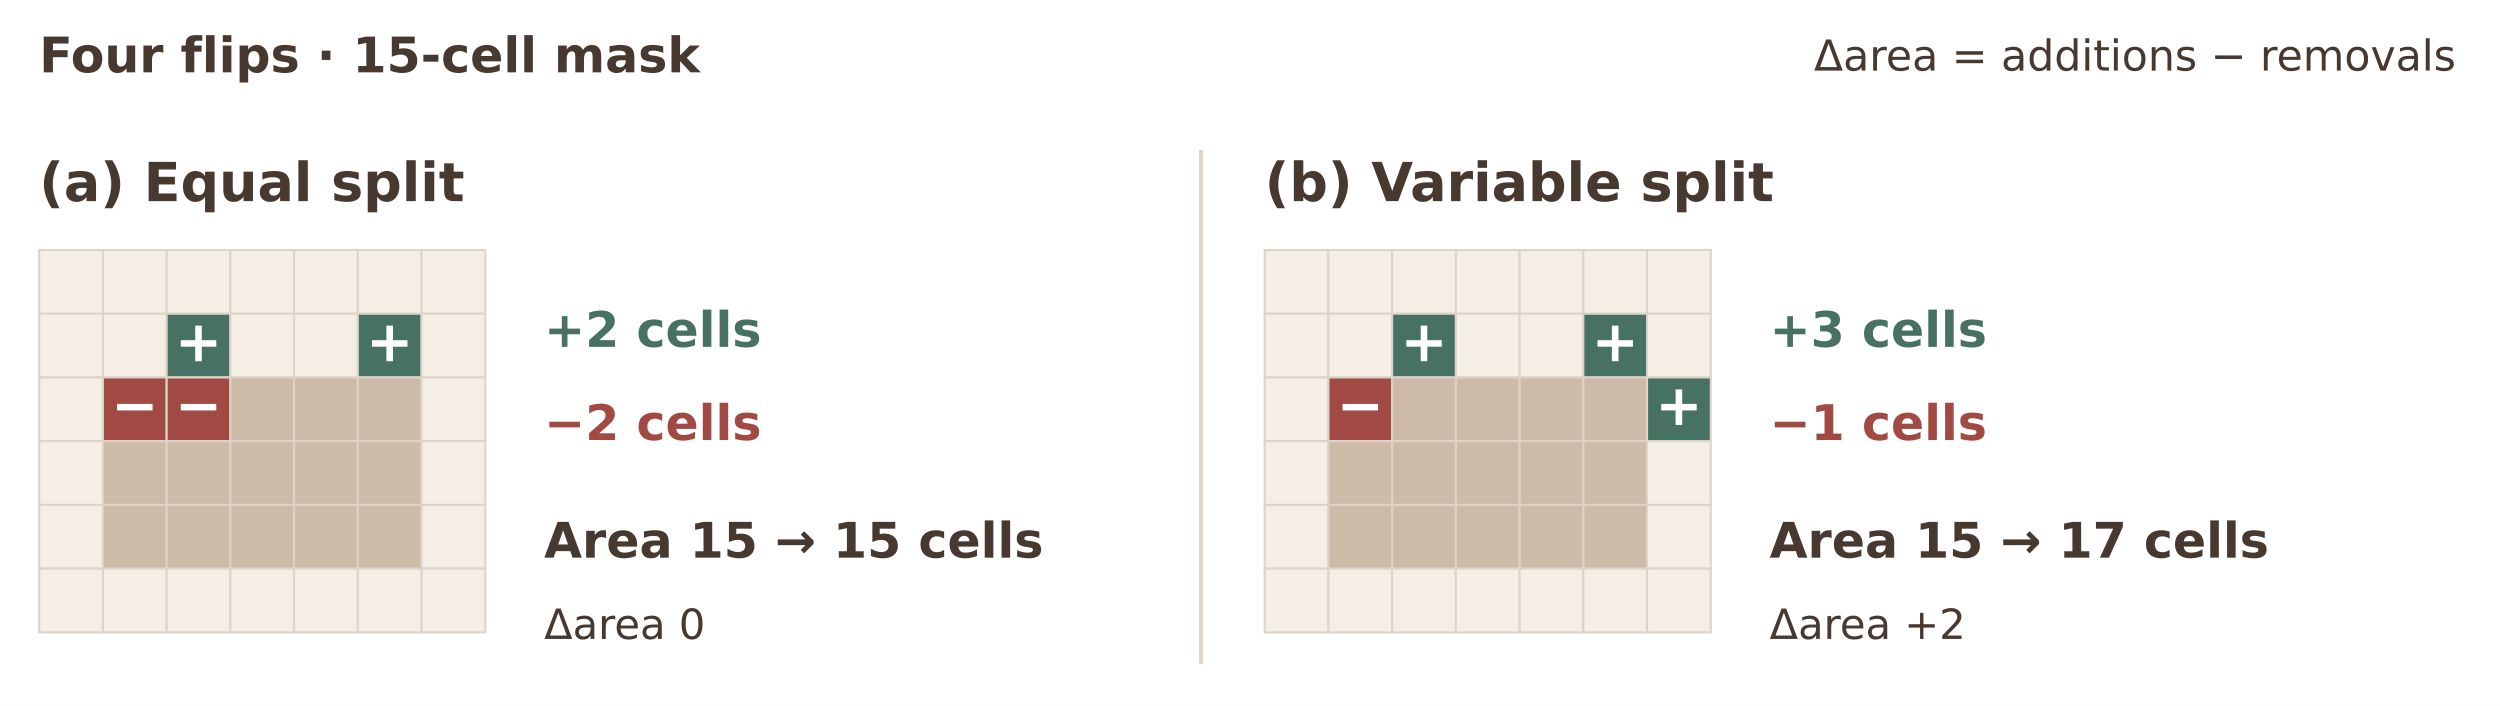
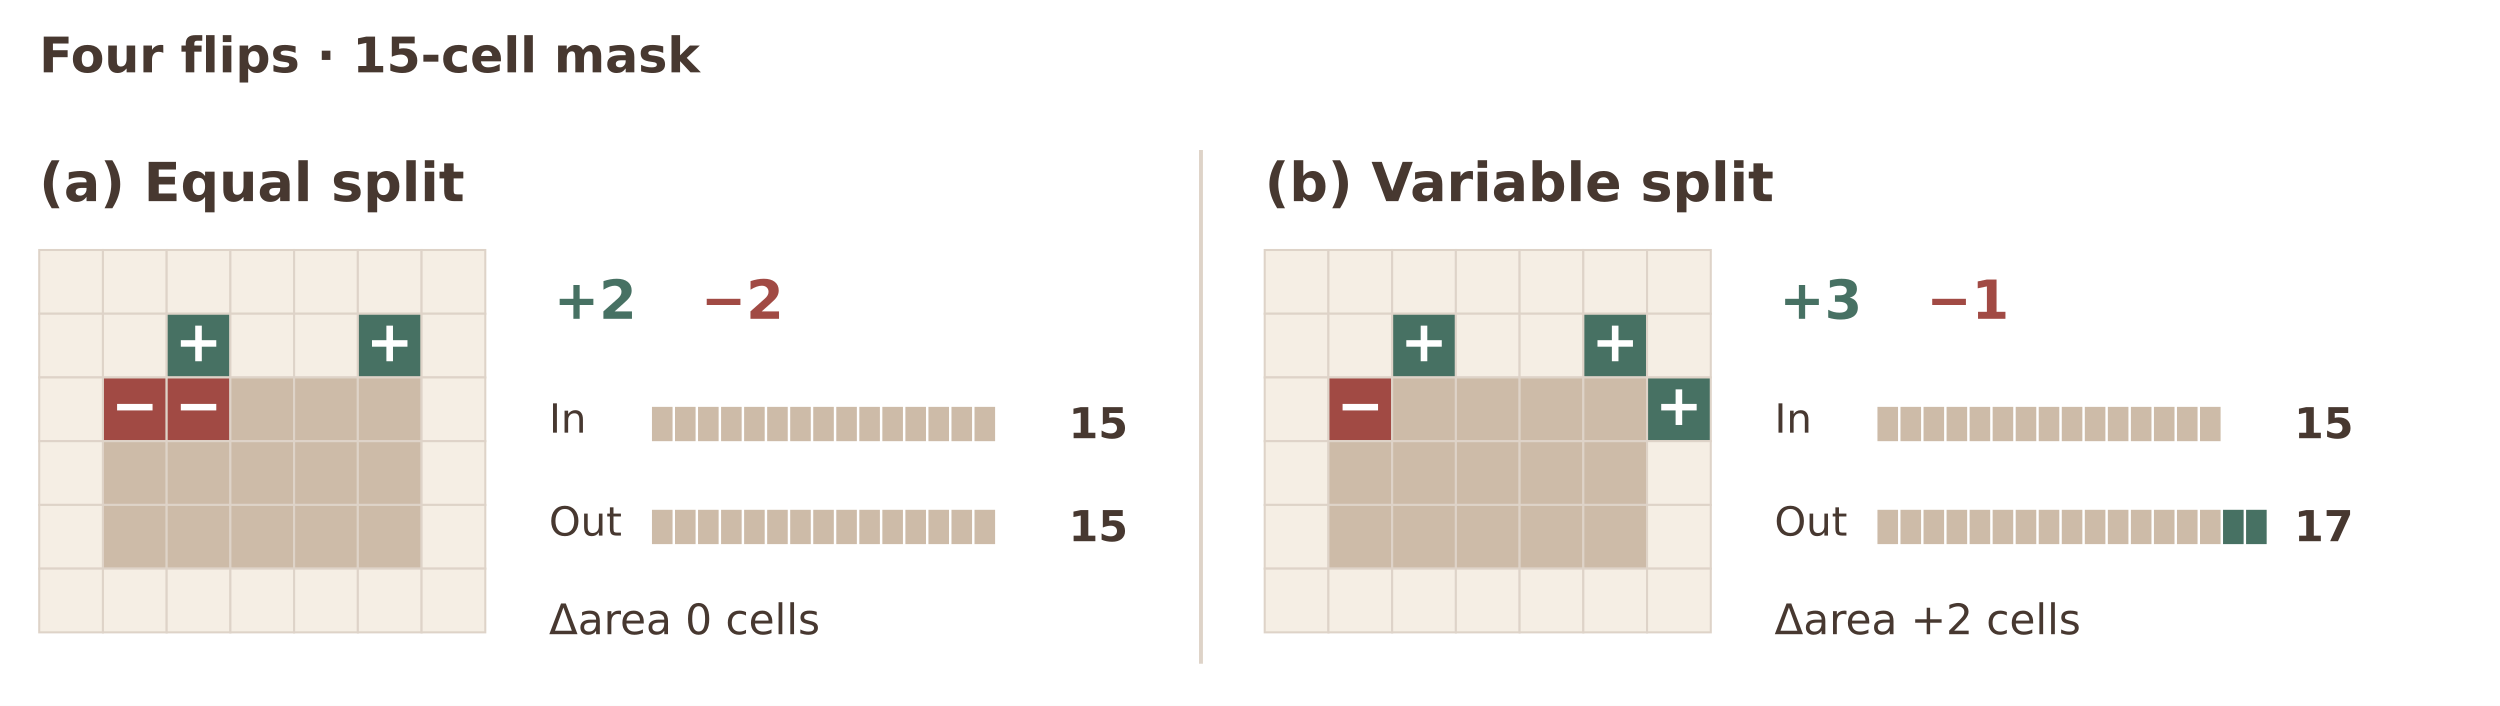
<svg xmlns="http://www.w3.org/2000/svg" width="510pt" height="144pt" viewBox="0 0 510 144" version="1.1">
  <defs>
    <style type="text/css">*{stroke-linejoin: round; stroke-linecap: butt}</style>
  </defs>
  <g id="figure_1">
    <g id="patch_1">
      <path d="M 0 144  L 510 144  L 510 0  L 0 0  z " style="fill: #ffffff" />
    </g>
    <g id="axes_1">
      <g id="patch_2">
-         <path d="M 8 51  L 21 51  L 21 64  L 8 64  z " clip-path="url(#pff9955e73f)" style="fill: #f5eee4; stroke: #ded3c8; stroke-width: 0.42; stroke-linejoin: miter" />
+         <path d="M 8 51  L 21 51  L 21 64  L 8 64  z " clip-path="url(#p3501d96a5c)" style="fill: #f5eee4; stroke: #ded3c8; stroke-width: 0.42; stroke-linejoin: miter" />
      </g>
      <g id="patch_3">
-         <path d="M 21 51  L 34 51  L 34 64  L 21 64  z " clip-path="url(#pff9955e73f)" style="fill: #f5eee4; stroke: #ded3c8; stroke-width: 0.42; stroke-linejoin: miter" />
+         <path d="M 21 51  L 34 51  L 34 64  L 21 64  z " clip-path="url(#p3501d96a5c)" style="fill: #f5eee4; stroke: #ded3c8; stroke-width: 0.42; stroke-linejoin: miter" />
      </g>
      <g id="patch_4">
-         <path d="M 34 51  L 47 51  L 47 64  L 34 64  z " clip-path="url(#pff9955e73f)" style="fill: #f5eee4; stroke: #ded3c8; stroke-width: 0.42; stroke-linejoin: miter" />
+         <path d="M 34 51  L 47 51  L 47 64  L 34 64  z " clip-path="url(#p3501d96a5c)" style="fill: #f5eee4; stroke: #ded3c8; stroke-width: 0.42; stroke-linejoin: miter" />
      </g>
      <g id="patch_5">
-         <path d="M 47 51  L 60 51  L 60 64  L 47 64  z " clip-path="url(#pff9955e73f)" style="fill: #f5eee4; stroke: #ded3c8; stroke-width: 0.42; stroke-linejoin: miter" />
+         <path d="M 47 51  L 60 51  L 60 64  L 47 64  z " clip-path="url(#p3501d96a5c)" style="fill: #f5eee4; stroke: #ded3c8; stroke-width: 0.42; stroke-linejoin: miter" />
      </g>
      <g id="patch_6">
-         <path d="M 60 51  L 73 51  L 73 64  L 60 64  z " clip-path="url(#pff9955e73f)" style="fill: #f5eee4; stroke: #ded3c8; stroke-width: 0.42; stroke-linejoin: miter" />
+         <path d="M 60 51  L 73 51  L 73 64  L 60 64  z " clip-path="url(#p3501d96a5c)" style="fill: #f5eee4; stroke: #ded3c8; stroke-width: 0.42; stroke-linejoin: miter" />
      </g>
      <g id="patch_7">
-         <path d="M 73 51  L 86 51  L 86 64  L 73 64  z " clip-path="url(#pff9955e73f)" style="fill: #f5eee4; stroke: #ded3c8; stroke-width: 0.42; stroke-linejoin: miter" />
+         <path d="M 73 51  L 86 51  L 86 64  L 73 64  z " clip-path="url(#p3501d96a5c)" style="fill: #f5eee4; stroke: #ded3c8; stroke-width: 0.42; stroke-linejoin: miter" />
      </g>
      <g id="patch_8">
-         <path d="M 86 51  L 99 51  L 99 64  L 86 64  z " clip-path="url(#pff9955e73f)" style="fill: #f5eee4; stroke: #ded3c8; stroke-width: 0.42; stroke-linejoin: miter" />
+         <path d="M 86 51  L 99 51  L 99 64  L 86 64  z " clip-path="url(#p3501d96a5c)" style="fill: #f5eee4; stroke: #ded3c8; stroke-width: 0.42; stroke-linejoin: miter" />
      </g>
      <g id="patch_9">
-         <path d="M 8 64  L 21 64  L 21 77  L 8 77  z " clip-path="url(#pff9955e73f)" style="fill: #f5eee4; stroke: #ded3c8; stroke-width: 0.42; stroke-linejoin: miter" />
+         <path d="M 8 64  L 21 64  L 21 77  L 8 77  z " clip-path="url(#p3501d96a5c)" style="fill: #f5eee4; stroke: #ded3c8; stroke-width: 0.42; stroke-linejoin: miter" />
      </g>
      <g id="patch_10">
-         <path d="M 21 64  L 34 64  L 34 77  L 21 77  z " clip-path="url(#pff9955e73f)" style="fill: #f5eee4; stroke: #ded3c8; stroke-width: 0.42; stroke-linejoin: miter" />
+         <path d="M 21 64  L 34 64  L 34 77  L 21 77  z " clip-path="url(#p3501d96a5c)" style="fill: #f5eee4; stroke: #ded3c8; stroke-width: 0.42; stroke-linejoin: miter" />
      </g>
      <g id="patch_11">
-         <path d="M 34 64  L 47 64  L 47 77  L 34 77  z " clip-path="url(#pff9955e73f)" style="fill: #477163; stroke: #ded3c8; stroke-width: 0.42; stroke-linejoin: miter" />
+         <path d="M 34 64  L 47 64  L 47 77  L 34 77  z " clip-path="url(#p3501d96a5c)" style="fill: #477163; stroke: #ded3c8; stroke-width: 0.42; stroke-linejoin: miter" />
      </g>
      <g id="patch_12">
-         <path d="M 47 64  L 60 64  L 60 77  L 47 77  z " clip-path="url(#pff9955e73f)" style="fill: #f5eee4; stroke: #ded3c8; stroke-width: 0.42; stroke-linejoin: miter" />
+         <path d="M 47 64  L 60 64  L 60 77  L 47 77  z " clip-path="url(#p3501d96a5c)" style="fill: #f5eee4; stroke: #ded3c8; stroke-width: 0.42; stroke-linejoin: miter" />
      </g>
      <g id="patch_13">
-         <path d="M 60 64  L 73 64  L 73 77  L 60 77  z " clip-path="url(#pff9955e73f)" style="fill: #f5eee4; stroke: #ded3c8; stroke-width: 0.42; stroke-linejoin: miter" />
+         <path d="M 60 64  L 73 64  L 73 77  L 60 77  z " clip-path="url(#p3501d96a5c)" style="fill: #f5eee4; stroke: #ded3c8; stroke-width: 0.42; stroke-linejoin: miter" />
      </g>
      <g id="patch_14">
-         <path d="M 73 64  L 86 64  L 86 77  L 73 77  z " clip-path="url(#pff9955e73f)" style="fill: #477163; stroke: #ded3c8; stroke-width: 0.42; stroke-linejoin: miter" />
+         <path d="M 73 64  L 86 64  L 86 77  L 73 77  z " clip-path="url(#p3501d96a5c)" style="fill: #477163; stroke: #ded3c8; stroke-width: 0.42; stroke-linejoin: miter" />
      </g>
      <g id="patch_15">
-         <path d="M 86 64  L 99 64  L 99 77  L 86 77  z " clip-path="url(#pff9955e73f)" style="fill: #f5eee4; stroke: #ded3c8; stroke-width: 0.42; stroke-linejoin: miter" />
+         <path d="M 86 64  L 99 64  L 99 77  L 86 77  z " clip-path="url(#p3501d96a5c)" style="fill: #f5eee4; stroke: #ded3c8; stroke-width: 0.42; stroke-linejoin: miter" />
      </g>
      <g id="patch_16">
-         <path d="M 8 77  L 21 77  L 21 90  L 8 90  z " clip-path="url(#pff9955e73f)" style="fill: #f5eee4; stroke: #ded3c8; stroke-width: 0.42; stroke-linejoin: miter" />
+         <path d="M 8 77  L 21 77  L 21 90  L 8 90  z " clip-path="url(#p3501d96a5c)" style="fill: #f5eee4; stroke: #ded3c8; stroke-width: 0.42; stroke-linejoin: miter" />
      </g>
      <g id="patch_17">
-         <path d="M 21 77  L 34 77  L 34 90  L 21 90  z " clip-path="url(#pff9955e73f)" style="fill: #a14a44; stroke: #ded3c8; stroke-width: 0.42; stroke-linejoin: miter" />
+         <path d="M 21 77  L 34 77  L 34 90  L 21 90  z " clip-path="url(#p3501d96a5c)" style="fill: #a14a44; stroke: #ded3c8; stroke-width: 0.42; stroke-linejoin: miter" />
      </g>
      <g id="patch_18">
-         <path d="M 34 77  L 47 77  L 47 90  L 34 90  z " clip-path="url(#pff9955e73f)" style="fill: #a14a44; stroke: #ded3c8; stroke-width: 0.42; stroke-linejoin: miter" />
+         <path d="M 34 77  L 47 77  L 47 90  L 34 90  z " clip-path="url(#p3501d96a5c)" style="fill: #a14a44; stroke: #ded3c8; stroke-width: 0.42; stroke-linejoin: miter" />
      </g>
      <g id="patch_19">
-         <path d="M 47 77  L 60 77  L 60 90  L 47 90  z " clip-path="url(#pff9955e73f)" style="fill: #cdbba8; stroke: #ded3c8; stroke-width: 0.42; stroke-linejoin: miter" />
+         <path d="M 47 77  L 60 77  L 60 90  L 47 90  z " clip-path="url(#p3501d96a5c)" style="fill: #cdbba8; stroke: #ded3c8; stroke-width: 0.42; stroke-linejoin: miter" />
      </g>
      <g id="patch_20">
-         <path d="M 60 77  L 73 77  L 73 90  L 60 90  z " clip-path="url(#pff9955e73f)" style="fill: #cdbba8; stroke: #ded3c8; stroke-width: 0.42; stroke-linejoin: miter" />
+         <path d="M 60 77  L 73 77  L 73 90  L 60 90  z " clip-path="url(#p3501d96a5c)" style="fill: #cdbba8; stroke: #ded3c8; stroke-width: 0.42; stroke-linejoin: miter" />
      </g>
      <g id="patch_21">
-         <path d="M 73 77  L 86 77  L 86 90  L 73 90  z " clip-path="url(#pff9955e73f)" style="fill: #cdbba8; stroke: #ded3c8; stroke-width: 0.42; stroke-linejoin: miter" />
+         <path d="M 73 77  L 86 77  L 86 90  L 73 90  z " clip-path="url(#p3501d96a5c)" style="fill: #cdbba8; stroke: #ded3c8; stroke-width: 0.42; stroke-linejoin: miter" />
      </g>
      <g id="patch_22">
-         <path d="M 86 77  L 99 77  L 99 90  L 86 90  z " clip-path="url(#pff9955e73f)" style="fill: #f5eee4; stroke: #ded3c8; stroke-width: 0.42; stroke-linejoin: miter" />
+         <path d="M 86 77  L 99 77  L 99 90  L 86 90  z " clip-path="url(#p3501d96a5c)" style="fill: #f5eee4; stroke: #ded3c8; stroke-width: 0.42; stroke-linejoin: miter" />
      </g>
      <g id="patch_23">
-         <path d="M 8 90  L 21 90  L 21 103  L 8 103  z " clip-path="url(#pff9955e73f)" style="fill: #f5eee4; stroke: #ded3c8; stroke-width: 0.42; stroke-linejoin: miter" />
+         <path d="M 8 90  L 21 90  L 21 103  L 8 103  z " clip-path="url(#p3501d96a5c)" style="fill: #f5eee4; stroke: #ded3c8; stroke-width: 0.42; stroke-linejoin: miter" />
      </g>
      <g id="patch_24">
-         <path d="M 21 90  L 34 90  L 34 103  L 21 103  z " clip-path="url(#pff9955e73f)" style="fill: #cdbba8; stroke: #ded3c8; stroke-width: 0.42; stroke-linejoin: miter" />
+         <path d="M 21 90  L 34 90  L 34 103  L 21 103  z " clip-path="url(#p3501d96a5c)" style="fill: #cdbba8; stroke: #ded3c8; stroke-width: 0.42; stroke-linejoin: miter" />
      </g>
      <g id="patch_25">
-         <path d="M 34 90  L 47 90  L 47 103  L 34 103  z " clip-path="url(#pff9955e73f)" style="fill: #cdbba8; stroke: #ded3c8; stroke-width: 0.42; stroke-linejoin: miter" />
+         <path d="M 34 90  L 47 90  L 47 103  L 34 103  z " clip-path="url(#p3501d96a5c)" style="fill: #cdbba8; stroke: #ded3c8; stroke-width: 0.42; stroke-linejoin: miter" />
      </g>
      <g id="patch_26">
-         <path d="M 47 90  L 60 90  L 60 103  L 47 103  z " clip-path="url(#pff9955e73f)" style="fill: #cdbba8; stroke: #ded3c8; stroke-width: 0.42; stroke-linejoin: miter" />
+         <path d="M 47 90  L 60 90  L 60 103  L 47 103  z " clip-path="url(#p3501d96a5c)" style="fill: #cdbba8; stroke: #ded3c8; stroke-width: 0.42; stroke-linejoin: miter" />
      </g>
      <g id="patch_27">
-         <path d="M 60 90  L 73 90  L 73 103  L 60 103  z " clip-path="url(#pff9955e73f)" style="fill: #cdbba8; stroke: #ded3c8; stroke-width: 0.42; stroke-linejoin: miter" />
+         <path d="M 60 90  L 73 90  L 73 103  L 60 103  z " clip-path="url(#p3501d96a5c)" style="fill: #cdbba8; stroke: #ded3c8; stroke-width: 0.42; stroke-linejoin: miter" />
      </g>
      <g id="patch_28">
-         <path d="M 73 90  L 86 90  L 86 103  L 73 103  z " clip-path="url(#pff9955e73f)" style="fill: #cdbba8; stroke: #ded3c8; stroke-width: 0.42; stroke-linejoin: miter" />
+         <path d="M 73 90  L 86 90  L 86 103  L 73 103  z " clip-path="url(#p3501d96a5c)" style="fill: #cdbba8; stroke: #ded3c8; stroke-width: 0.42; stroke-linejoin: miter" />
      </g>
      <g id="patch_29">
-         <path d="M 86 90  L 99 90  L 99 103  L 86 103  z " clip-path="url(#pff9955e73f)" style="fill: #f5eee4; stroke: #ded3c8; stroke-width: 0.42; stroke-linejoin: miter" />
+         <path d="M 86 90  L 99 90  L 99 103  L 86 103  z " clip-path="url(#p3501d96a5c)" style="fill: #f5eee4; stroke: #ded3c8; stroke-width: 0.42; stroke-linejoin: miter" />
      </g>
      <g id="patch_30">
-         <path d="M 8 103  L 21 103  L 21 116  L 8 116  z " clip-path="url(#pff9955e73f)" style="fill: #f5eee4; stroke: #ded3c8; stroke-width: 0.42; stroke-linejoin: miter" />
+         <path d="M 8 103  L 21 103  L 21 116  L 8 116  z " clip-path="url(#p3501d96a5c)" style="fill: #f5eee4; stroke: #ded3c8; stroke-width: 0.42; stroke-linejoin: miter" />
      </g>
      <g id="patch_31">
-         <path d="M 21 103  L 34 103  L 34 116  L 21 116  z " clip-path="url(#pff9955e73f)" style="fill: #cdbba8; stroke: #ded3c8; stroke-width: 0.42; stroke-linejoin: miter" />
+         <path d="M 21 103  L 34 103  L 34 116  L 21 116  z " clip-path="url(#p3501d96a5c)" style="fill: #cdbba8; stroke: #ded3c8; stroke-width: 0.42; stroke-linejoin: miter" />
      </g>
      <g id="patch_32">
-         <path d="M 34 103  L 47 103  L 47 116  L 34 116  z " clip-path="url(#pff9955e73f)" style="fill: #cdbba8; stroke: #ded3c8; stroke-width: 0.42; stroke-linejoin: miter" />
+         <path d="M 34 103  L 47 103  L 47 116  L 34 116  z " clip-path="url(#p3501d96a5c)" style="fill: #cdbba8; stroke: #ded3c8; stroke-width: 0.42; stroke-linejoin: miter" />
      </g>
      <g id="patch_33">
-         <path d="M 47 103  L 60 103  L 60 116  L 47 116  z " clip-path="url(#pff9955e73f)" style="fill: #cdbba8; stroke: #ded3c8; stroke-width: 0.42; stroke-linejoin: miter" />
+         <path d="M 47 103  L 60 103  L 60 116  L 47 116  z " clip-path="url(#p3501d96a5c)" style="fill: #cdbba8; stroke: #ded3c8; stroke-width: 0.42; stroke-linejoin: miter" />
      </g>
      <g id="patch_34">
-         <path d="M 60 103  L 73 103  L 73 116  L 60 116  z " clip-path="url(#pff9955e73f)" style="fill: #cdbba8; stroke: #ded3c8; stroke-width: 0.42; stroke-linejoin: miter" />
+         <path d="M 60 103  L 73 103  L 73 116  L 60 116  z " clip-path="url(#p3501d96a5c)" style="fill: #cdbba8; stroke: #ded3c8; stroke-width: 0.42; stroke-linejoin: miter" />
      </g>
      <g id="patch_35">
-         <path d="M 73 103  L 86 103  L 86 116  L 73 116  z " clip-path="url(#pff9955e73f)" style="fill: #cdbba8; stroke: #ded3c8; stroke-width: 0.42; stroke-linejoin: miter" />
+         <path d="M 73 103  L 86 103  L 86 116  L 73 116  z " clip-path="url(#p3501d96a5c)" style="fill: #cdbba8; stroke: #ded3c8; stroke-width: 0.42; stroke-linejoin: miter" />
      </g>
      <g id="patch_36">
-         <path d="M 86 103  L 99 103  L 99 116  L 86 116  z " clip-path="url(#pff9955e73f)" style="fill: #f5eee4; stroke: #ded3c8; stroke-width: 0.42; stroke-linejoin: miter" />
+         <path d="M 86 103  L 99 103  L 99 116  L 86 116  z " clip-path="url(#p3501d96a5c)" style="fill: #f5eee4; stroke: #ded3c8; stroke-width: 0.42; stroke-linejoin: miter" />
      </g>
      <g id="patch_37">
-         <path d="M 8 116  L 21 116  L 21 129  L 8 129  z " clip-path="url(#pff9955e73f)" style="fill: #f5eee4; stroke: #ded3c8; stroke-width: 0.42; stroke-linejoin: miter" />
+         <path d="M 8 116  L 21 116  L 21 129  L 8 129  z " clip-path="url(#p3501d96a5c)" style="fill: #f5eee4; stroke: #ded3c8; stroke-width: 0.42; stroke-linejoin: miter" />
      </g>
      <g id="patch_38">
-         <path d="M 21 116  L 34 116  L 34 129  L 21 129  z " clip-path="url(#pff9955e73f)" style="fill: #f5eee4; stroke: #ded3c8; stroke-width: 0.42; stroke-linejoin: miter" />
+         <path d="M 21 116  L 34 116  L 34 129  L 21 129  z " clip-path="url(#p3501d96a5c)" style="fill: #f5eee4; stroke: #ded3c8; stroke-width: 0.42; stroke-linejoin: miter" />
      </g>
      <g id="patch_39">
-         <path d="M 34 116  L 47 116  L 47 129  L 34 129  z " clip-path="url(#pff9955e73f)" style="fill: #f5eee4; stroke: #ded3c8; stroke-width: 0.42; stroke-linejoin: miter" />
+         <path d="M 34 116  L 47 116  L 47 129  L 34 129  z " clip-path="url(#p3501d96a5c)" style="fill: #f5eee4; stroke: #ded3c8; stroke-width: 0.42; stroke-linejoin: miter" />
      </g>
      <g id="patch_40">
-         <path d="M 47 116  L 60 116  L 60 129  L 47 129  z " clip-path="url(#pff9955e73f)" style="fill: #f5eee4; stroke: #ded3c8; stroke-width: 0.42; stroke-linejoin: miter" />
+         <path d="M 47 116  L 60 116  L 60 129  L 47 129  z " clip-path="url(#p3501d96a5c)" style="fill: #f5eee4; stroke: #ded3c8; stroke-width: 0.42; stroke-linejoin: miter" />
      </g>
      <g id="patch_41">
-         <path d="M 60 116  L 73 116  L 73 129  L 60 129  z " clip-path="url(#pff9955e73f)" style="fill: #f5eee4; stroke: #ded3c8; stroke-width: 0.42; stroke-linejoin: miter" />
+         <path d="M 60 116  L 73 116  L 73 129  L 60 129  z " clip-path="url(#p3501d96a5c)" style="fill: #f5eee4; stroke: #ded3c8; stroke-width: 0.42; stroke-linejoin: miter" />
      </g>
      <g id="patch_42">
-         <path d="M 73 116  L 86 116  L 86 129  L 73 129  z " clip-path="url(#pff9955e73f)" style="fill: #f5eee4; stroke: #ded3c8; stroke-width: 0.42; stroke-linejoin: miter" />
+         <path d="M 73 116  L 86 116  L 86 129  L 73 129  z " clip-path="url(#p3501d96a5c)" style="fill: #f5eee4; stroke: #ded3c8; stroke-width: 0.42; stroke-linejoin: miter" />
      </g>
      <g id="patch_43">
-         <path d="M 86 116  L 99 116  L 99 129  L 86 129  z " clip-path="url(#pff9955e73f)" style="fill: #f5eee4; stroke: #ded3c8; stroke-width: 0.42; stroke-linejoin: miter" />
+         <path d="M 86 116  L 99 116  L 99 129  L 86 129  z " clip-path="url(#p3501d96a5c)" style="fill: #f5eee4; stroke: #ded3c8; stroke-width: 0.42; stroke-linejoin: miter" />
      </g>
      <g id="patch_44">
-         <path d="M 258 51  L 271 51  L 271 64  L 258 64  z " clip-path="url(#pff9955e73f)" style="fill: #f5eee4; stroke: #ded3c8; stroke-width: 0.42; stroke-linejoin: miter" />
+         <path d="M 133 83  L 137.2 83  L 137.2 90  L 133 90  z " clip-path="url(#p3501d96a5c)" style="fill: #cdbba8" />
      </g>
      <g id="patch_45">
-         <path d="M 271 51  L 284 51  L 284 64  L 271 64  z " clip-path="url(#pff9955e73f)" style="fill: #f5eee4; stroke: #ded3c8; stroke-width: 0.42; stroke-linejoin: miter" />
+         <path d="M 137.7 83  L 141.9 83  L 141.9 90  L 137.7 90  z " clip-path="url(#p3501d96a5c)" style="fill: #cdbba8" />
      </g>
      <g id="patch_46">
-         <path d="M 284 51  L 297 51  L 297 64  L 284 64  z " clip-path="url(#pff9955e73f)" style="fill: #f5eee4; stroke: #ded3c8; stroke-width: 0.42; stroke-linejoin: miter" />
+         <path d="M 142.4 83  L 146.6 83  L 146.6 90  L 142.4 90  z " clip-path="url(#p3501d96a5c)" style="fill: #cdbba8" />
      </g>
      <g id="patch_47">
-         <path d="M 297 51  L 310 51  L 310 64  L 297 64  z " clip-path="url(#pff9955e73f)" style="fill: #f5eee4; stroke: #ded3c8; stroke-width: 0.42; stroke-linejoin: miter" />
+         <path d="M 147.1 83  L 151.3 83  L 151.3 90  L 147.1 90  z " clip-path="url(#p3501d96a5c)" style="fill: #cdbba8" />
      </g>
      <g id="patch_48">
-         <path d="M 310 51  L 323 51  L 323 64  L 310 64  z " clip-path="url(#pff9955e73f)" style="fill: #f5eee4; stroke: #ded3c8; stroke-width: 0.42; stroke-linejoin: miter" />
+         <path d="M 151.8 83  L 156 83  L 156 90  L 151.8 90  z " clip-path="url(#p3501d96a5c)" style="fill: #cdbba8" />
      </g>
      <g id="patch_49">
-         <path d="M 323 51  L 336 51  L 336 64  L 323 64  z " clip-path="url(#pff9955e73f)" style="fill: #f5eee4; stroke: #ded3c8; stroke-width: 0.42; stroke-linejoin: miter" />
+         <path d="M 156.5 83  L 160.7 83  L 160.7 90  L 156.5 90  z " clip-path="url(#p3501d96a5c)" style="fill: #cdbba8" />
      </g>
      <g id="patch_50">
-         <path d="M 336 51  L 349 51  L 349 64  L 336 64  z " clip-path="url(#pff9955e73f)" style="fill: #f5eee4; stroke: #ded3c8; stroke-width: 0.42; stroke-linejoin: miter" />
+         <path d="M 161.2 83  L 165.4 83  L 165.4 90  L 161.2 90  z " clip-path="url(#p3501d96a5c)" style="fill: #cdbba8" />
      </g>
      <g id="patch_51">
-         <path d="M 258 64  L 271 64  L 271 77  L 258 77  z " clip-path="url(#pff9955e73f)" style="fill: #f5eee4; stroke: #ded3c8; stroke-width: 0.42; stroke-linejoin: miter" />
+         <path d="M 165.9 83  L 170.1 83  L 170.1 90  L 165.9 90  z " clip-path="url(#p3501d96a5c)" style="fill: #cdbba8" />
      </g>
      <g id="patch_52">
-         <path d="M 271 64  L 284 64  L 284 77  L 271 77  z " clip-path="url(#pff9955e73f)" style="fill: #f5eee4; stroke: #ded3c8; stroke-width: 0.42; stroke-linejoin: miter" />
+         <path d="M 170.6 83  L 174.8 83  L 174.8 90  L 170.6 90  z " clip-path="url(#p3501d96a5c)" style="fill: #cdbba8" />
      </g>
      <g id="patch_53">
-         <path d="M 284 64  L 297 64  L 297 77  L 284 77  z " clip-path="url(#pff9955e73f)" style="fill: #477163; stroke: #ded3c8; stroke-width: 0.42; stroke-linejoin: miter" />
+         <path d="M 175.3 83  L 179.5 83  L 179.5 90  L 175.3 90  z " clip-path="url(#p3501d96a5c)" style="fill: #cdbba8" />
      </g>
      <g id="patch_54">
-         <path d="M 297 64  L 310 64  L 310 77  L 297 77  z " clip-path="url(#pff9955e73f)" style="fill: #f5eee4; stroke: #ded3c8; stroke-width: 0.42; stroke-linejoin: miter" />
+         <path d="M 180 83  L 184.2 83  L 184.2 90  L 180 90  z " clip-path="url(#p3501d96a5c)" style="fill: #cdbba8" />
      </g>
      <g id="patch_55">
-         <path d="M 310 64  L 323 64  L 323 77  L 310 77  z " clip-path="url(#pff9955e73f)" style="fill: #f5eee4; stroke: #ded3c8; stroke-width: 0.42; stroke-linejoin: miter" />
+         <path d="M 184.7 83  L 188.9 83  L 188.9 90  L 184.7 90  z " clip-path="url(#p3501d96a5c)" style="fill: #cdbba8" />
      </g>
      <g id="patch_56">
-         <path d="M 323 64  L 336 64  L 336 77  L 323 77  z " clip-path="url(#pff9955e73f)" style="fill: #477163; stroke: #ded3c8; stroke-width: 0.42; stroke-linejoin: miter" />
+         <path d="M 189.4 83  L 193.6 83  L 193.6 90  L 189.4 90  z " clip-path="url(#p3501d96a5c)" style="fill: #cdbba8" />
      </g>
      <g id="patch_57">
-         <path d="M 336 64  L 349 64  L 349 77  L 336 77  z " clip-path="url(#pff9955e73f)" style="fill: #f5eee4; stroke: #ded3c8; stroke-width: 0.42; stroke-linejoin: miter" />
+         <path d="M 194.1 83  L 198.3 83  L 198.3 90  L 194.1 90  z " clip-path="url(#p3501d96a5c)" style="fill: #cdbba8" />
      </g>
      <g id="patch_58">
-         <path d="M 258 77  L 271 77  L 271 90  L 258 90  z " clip-path="url(#pff9955e73f)" style="fill: #f5eee4; stroke: #ded3c8; stroke-width: 0.42; stroke-linejoin: miter" />
+         <path d="M 198.8 83  L 203 83  L 203 90  L 198.8 90  z " clip-path="url(#p3501d96a5c)" style="fill: #cdbba8" />
      </g>
      <g id="patch_59">
-         <path d="M 271 77  L 284 77  L 284 90  L 271 90  z " clip-path="url(#pff9955e73f)" style="fill: #a14a44; stroke: #ded3c8; stroke-width: 0.42; stroke-linejoin: miter" />
+         <path d="M 133 104  L 137.2 104  L 137.2 111  L 133 111  z " clip-path="url(#p3501d96a5c)" style="fill: #cdbba8" />
      </g>
      <g id="patch_60">
-         <path d="M 284 77  L 297 77  L 297 90  L 284 90  z " clip-path="url(#pff9955e73f)" style="fill: #cdbba8; stroke: #ded3c8; stroke-width: 0.42; stroke-linejoin: miter" />
+         <path d="M 137.7 104  L 141.9 104  L 141.9 111  L 137.7 111  z " clip-path="url(#p3501d96a5c)" style="fill: #cdbba8" />
      </g>
      <g id="patch_61">
-         <path d="M 297 77  L 310 77  L 310 90  L 297 90  z " clip-path="url(#pff9955e73f)" style="fill: #cdbba8; stroke: #ded3c8; stroke-width: 0.42; stroke-linejoin: miter" />
+         <path d="M 142.4 104  L 146.6 104  L 146.6 111  L 142.4 111  z " clip-path="url(#p3501d96a5c)" style="fill: #cdbba8" />
      </g>
      <g id="patch_62">
-         <path d="M 310 77  L 323 77  L 323 90  L 310 90  z " clip-path="url(#pff9955e73f)" style="fill: #cdbba8; stroke: #ded3c8; stroke-width: 0.42; stroke-linejoin: miter" />
+         <path d="M 147.1 104  L 151.3 104  L 151.3 111  L 147.1 111  z " clip-path="url(#p3501d96a5c)" style="fill: #cdbba8" />
      </g>
      <g id="patch_63">
-         <path d="M 323 77  L 336 77  L 336 90  L 323 90  z " clip-path="url(#pff9955e73f)" style="fill: #cdbba8; stroke: #ded3c8; stroke-width: 0.42; stroke-linejoin: miter" />
+         <path d="M 151.8 104  L 156 104  L 156 111  L 151.8 111  z " clip-path="url(#p3501d96a5c)" style="fill: #cdbba8" />
      </g>
      <g id="patch_64">
-         <path d="M 336 77  L 349 77  L 349 90  L 336 90  z " clip-path="url(#pff9955e73f)" style="fill: #477163; stroke: #ded3c8; stroke-width: 0.42; stroke-linejoin: miter" />
+         <path d="M 156.5 104  L 160.7 104  L 160.7 111  L 156.5 111  z " clip-path="url(#p3501d96a5c)" style="fill: #cdbba8" />
      </g>
      <g id="patch_65">
-         <path d="M 258 90  L 271 90  L 271 103  L 258 103  z " clip-path="url(#pff9955e73f)" style="fill: #f5eee4; stroke: #ded3c8; stroke-width: 0.42; stroke-linejoin: miter" />
+         <path d="M 161.2 104  L 165.4 104  L 165.4 111  L 161.2 111  z " clip-path="url(#p3501d96a5c)" style="fill: #cdbba8" />
      </g>
      <g id="patch_66">
-         <path d="M 271 90  L 284 90  L 284 103  L 271 103  z " clip-path="url(#pff9955e73f)" style="fill: #cdbba8; stroke: #ded3c8; stroke-width: 0.42; stroke-linejoin: miter" />
+         <path d="M 165.9 104  L 170.1 104  L 170.1 111  L 165.9 111  z " clip-path="url(#p3501d96a5c)" style="fill: #cdbba8" />
      </g>
      <g id="patch_67">
-         <path d="M 284 90  L 297 90  L 297 103  L 284 103  z " clip-path="url(#pff9955e73f)" style="fill: #cdbba8; stroke: #ded3c8; stroke-width: 0.42; stroke-linejoin: miter" />
+         <path d="M 170.6 104  L 174.8 104  L 174.8 111  L 170.6 111  z " clip-path="url(#p3501d96a5c)" style="fill: #cdbba8" />
      </g>
      <g id="patch_68">
-         <path d="M 297 90  L 310 90  L 310 103  L 297 103  z " clip-path="url(#pff9955e73f)" style="fill: #cdbba8; stroke: #ded3c8; stroke-width: 0.42; stroke-linejoin: miter" />
+         <path d="M 175.3 104  L 179.5 104  L 179.5 111  L 175.3 111  z " clip-path="url(#p3501d96a5c)" style="fill: #cdbba8" />
      </g>
      <g id="patch_69">
-         <path d="M 310 90  L 323 90  L 323 103  L 310 103  z " clip-path="url(#pff9955e73f)" style="fill: #cdbba8; stroke: #ded3c8; stroke-width: 0.42; stroke-linejoin: miter" />
+         <path d="M 180 104  L 184.2 104  L 184.2 111  L 180 111  z " clip-path="url(#p3501d96a5c)" style="fill: #cdbba8" />
      </g>
      <g id="patch_70">
-         <path d="M 323 90  L 336 90  L 336 103  L 323 103  z " clip-path="url(#pff9955e73f)" style="fill: #cdbba8; stroke: #ded3c8; stroke-width: 0.42; stroke-linejoin: miter" />
+         <path d="M 184.7 104  L 188.9 104  L 188.9 111  L 184.7 111  z " clip-path="url(#p3501d96a5c)" style="fill: #cdbba8" />
      </g>
      <g id="patch_71">
-         <path d="M 336 90  L 349 90  L 349 103  L 336 103  z " clip-path="url(#pff9955e73f)" style="fill: #f5eee4; stroke: #ded3c8; stroke-width: 0.42; stroke-linejoin: miter" />
+         <path d="M 189.4 104  L 193.6 104  L 193.6 111  L 189.4 111  z " clip-path="url(#p3501d96a5c)" style="fill: #cdbba8" />
      </g>
      <g id="patch_72">
-         <path d="M 258 103  L 271 103  L 271 116  L 258 116  z " clip-path="url(#pff9955e73f)" style="fill: #f5eee4; stroke: #ded3c8; stroke-width: 0.42; stroke-linejoin: miter" />
+         <path d="M 194.1 104  L 198.3 104  L 198.3 111  L 194.1 111  z " clip-path="url(#p3501d96a5c)" style="fill: #cdbba8" />
      </g>
      <g id="patch_73">
-         <path d="M 271 103  L 284 103  L 284 116  L 271 116  z " clip-path="url(#pff9955e73f)" style="fill: #cdbba8; stroke: #ded3c8; stroke-width: 0.42; stroke-linejoin: miter" />
+         <path d="M 198.8 104  L 203 104  L 203 111  L 198.8 111  z " clip-path="url(#p3501d96a5c)" style="fill: #cdbba8" />
      </g>
      <g id="patch_74">
-         <path d="M 284 103  L 297 103  L 297 116  L 284 116  z " clip-path="url(#pff9955e73f)" style="fill: #cdbba8; stroke: #ded3c8; stroke-width: 0.42; stroke-linejoin: miter" />
+         <path d="M 258 51  L 271 51  L 271 64  L 258 64  z " clip-path="url(#p3501d96a5c)" style="fill: #f5eee4; stroke: #ded3c8; stroke-width: 0.42; stroke-linejoin: miter" />
      </g>
      <g id="patch_75">
-         <path d="M 297 103  L 310 103  L 310 116  L 297 116  z " clip-path="url(#pff9955e73f)" style="fill: #cdbba8; stroke: #ded3c8; stroke-width: 0.42; stroke-linejoin: miter" />
+         <path d="M 271 51  L 284 51  L 284 64  L 271 64  z " clip-path="url(#p3501d96a5c)" style="fill: #f5eee4; stroke: #ded3c8; stroke-width: 0.42; stroke-linejoin: miter" />
      </g>
      <g id="patch_76">
-         <path d="M 310 103  L 323 103  L 323 116  L 310 116  z " clip-path="url(#pff9955e73f)" style="fill: #cdbba8; stroke: #ded3c8; stroke-width: 0.42; stroke-linejoin: miter" />
+         <path d="M 284 51  L 297 51  L 297 64  L 284 64  z " clip-path="url(#p3501d96a5c)" style="fill: #f5eee4; stroke: #ded3c8; stroke-width: 0.42; stroke-linejoin: miter" />
      </g>
      <g id="patch_77">
-         <path d="M 323 103  L 336 103  L 336 116  L 323 116  z " clip-path="url(#pff9955e73f)" style="fill: #cdbba8; stroke: #ded3c8; stroke-width: 0.42; stroke-linejoin: miter" />
+         <path d="M 297 51  L 310 51  L 310 64  L 297 64  z " clip-path="url(#p3501d96a5c)" style="fill: #f5eee4; stroke: #ded3c8; stroke-width: 0.42; stroke-linejoin: miter" />
      </g>
      <g id="patch_78">
-         <path d="M 336 103  L 349 103  L 349 116  L 336 116  z " clip-path="url(#pff9955e73f)" style="fill: #f5eee4; stroke: #ded3c8; stroke-width: 0.42; stroke-linejoin: miter" />
+         <path d="M 310 51  L 323 51  L 323 64  L 310 64  z " clip-path="url(#p3501d96a5c)" style="fill: #f5eee4; stroke: #ded3c8; stroke-width: 0.42; stroke-linejoin: miter" />
      </g>
      <g id="patch_79">
-         <path d="M 258 116  L 271 116  L 271 129  L 258 129  z " clip-path="url(#pff9955e73f)" style="fill: #f5eee4; stroke: #ded3c8; stroke-width: 0.42; stroke-linejoin: miter" />
+         <path d="M 323 51  L 336 51  L 336 64  L 323 64  z " clip-path="url(#p3501d96a5c)" style="fill: #f5eee4; stroke: #ded3c8; stroke-width: 0.42; stroke-linejoin: miter" />
      </g>
      <g id="patch_80">
-         <path d="M 271 116  L 284 116  L 284 129  L 271 129  z " clip-path="url(#pff9955e73f)" style="fill: #f5eee4; stroke: #ded3c8; stroke-width: 0.42; stroke-linejoin: miter" />
+         <path d="M 336 51  L 349 51  L 349 64  L 336 64  z " clip-path="url(#p3501d96a5c)" style="fill: #f5eee4; stroke: #ded3c8; stroke-width: 0.42; stroke-linejoin: miter" />
      </g>
      <g id="patch_81">
-         <path d="M 284 116  L 297 116  L 297 129  L 284 129  z " clip-path="url(#pff9955e73f)" style="fill: #f5eee4; stroke: #ded3c8; stroke-width: 0.42; stroke-linejoin: miter" />
+         <path d="M 258 64  L 271 64  L 271 77  L 258 77  z " clip-path="url(#p3501d96a5c)" style="fill: #f5eee4; stroke: #ded3c8; stroke-width: 0.42; stroke-linejoin: miter" />
      </g>
      <g id="patch_82">
-         <path d="M 297 116  L 310 116  L 310 129  L 297 129  z " clip-path="url(#pff9955e73f)" style="fill: #f5eee4; stroke: #ded3c8; stroke-width: 0.42; stroke-linejoin: miter" />
+         <path d="M 271 64  L 284 64  L 284 77  L 271 77  z " clip-path="url(#p3501d96a5c)" style="fill: #f5eee4; stroke: #ded3c8; stroke-width: 0.42; stroke-linejoin: miter" />
      </g>
      <g id="patch_83">
-         <path d="M 310 116  L 323 116  L 323 129  L 310 129  z " clip-path="url(#pff9955e73f)" style="fill: #f5eee4; stroke: #ded3c8; stroke-width: 0.42; stroke-linejoin: miter" />
+         <path d="M 284 64  L 297 64  L 297 77  L 284 77  z " clip-path="url(#p3501d96a5c)" style="fill: #477163; stroke: #ded3c8; stroke-width: 0.42; stroke-linejoin: miter" />
      </g>
      <g id="patch_84">
-         <path d="M 323 116  L 336 116  L 336 129  L 323 129  z " clip-path="url(#pff9955e73f)" style="fill: #f5eee4; stroke: #ded3c8; stroke-width: 0.42; stroke-linejoin: miter" />
+         <path d="M 297 64  L 310 64  L 310 77  L 297 77  z " clip-path="url(#p3501d96a5c)" style="fill: #f5eee4; stroke: #ded3c8; stroke-width: 0.42; stroke-linejoin: miter" />
      </g>
      <g id="patch_85">
-         <path d="M 336 116  L 349 116  L 349 129  L 336 129  z " clip-path="url(#pff9955e73f)" style="fill: #f5eee4; stroke: #ded3c8; stroke-width: 0.42; stroke-linejoin: miter" />
+         <path d="M 310 64  L 323 64  L 323 77  L 310 77  z " clip-path="url(#p3501d96a5c)" style="fill: #f5eee4; stroke: #ded3c8; stroke-width: 0.42; stroke-linejoin: miter" />
+       </g>
+       <g id="patch_86">
+         <path d="M 323 64  L 336 64  L 336 77  L 323 77  z " clip-path="url(#p3501d96a5c)" style="fill: #477163; stroke: #ded3c8; stroke-width: 0.42; stroke-linejoin: miter" />
+       </g>
+       <g id="patch_87">
+         <path d="M 336 64  L 349 64  L 349 77  L 336 77  z " clip-path="url(#p3501d96a5c)" style="fill: #f5eee4; stroke: #ded3c8; stroke-width: 0.42; stroke-linejoin: miter" />
+       </g>
+       <g id="patch_88">
+         <path d="M 258 77  L 271 77  L 271 90  L 258 90  z " clip-path="url(#p3501d96a5c)" style="fill: #f5eee4; stroke: #ded3c8; stroke-width: 0.42; stroke-linejoin: miter" />
+       </g>
+       <g id="patch_89">
+         <path d="M 271 77  L 284 77  L 284 90  L 271 90  z " clip-path="url(#p3501d96a5c)" style="fill: #a14a44; stroke: #ded3c8; stroke-width: 0.42; stroke-linejoin: miter" />
+       </g>
+       <g id="patch_90">
+         <path d="M 284 77  L 297 77  L 297 90  L 284 90  z " clip-path="url(#p3501d96a5c)" style="fill: #cdbba8; stroke: #ded3c8; stroke-width: 0.42; stroke-linejoin: miter" />
+       </g>
+       <g id="patch_91">
+         <path d="M 297 77  L 310 77  L 310 90  L 297 90  z " clip-path="url(#p3501d96a5c)" style="fill: #cdbba8; stroke: #ded3c8; stroke-width: 0.42; stroke-linejoin: miter" />
+       </g>
+       <g id="patch_92">
+         <path d="M 310 77  L 323 77  L 323 90  L 310 90  z " clip-path="url(#p3501d96a5c)" style="fill: #cdbba8; stroke: #ded3c8; stroke-width: 0.42; stroke-linejoin: miter" />
+       </g>
+       <g id="patch_93">
+         <path d="M 323 77  L 336 77  L 336 90  L 323 90  z " clip-path="url(#p3501d96a5c)" style="fill: #cdbba8; stroke: #ded3c8; stroke-width: 0.42; stroke-linejoin: miter" />
+       </g>
+       <g id="patch_94">
+         <path d="M 336 77  L 349 77  L 349 90  L 336 90  z " clip-path="url(#p3501d96a5c)" style="fill: #477163; stroke: #ded3c8; stroke-width: 0.42; stroke-linejoin: miter" />
+       </g>
+       <g id="patch_95">
+         <path d="M 258 90  L 271 90  L 271 103  L 258 103  z " clip-path="url(#p3501d96a5c)" style="fill: #f5eee4; stroke: #ded3c8; stroke-width: 0.42; stroke-linejoin: miter" />
+       </g>
+       <g id="patch_96">
+         <path d="M 271 90  L 284 90  L 284 103  L 271 103  z " clip-path="url(#p3501d96a5c)" style="fill: #cdbba8; stroke: #ded3c8; stroke-width: 0.42; stroke-linejoin: miter" />
+       </g>
+       <g id="patch_97">
+         <path d="M 284 90  L 297 90  L 297 103  L 284 103  z " clip-path="url(#p3501d96a5c)" style="fill: #cdbba8; stroke: #ded3c8; stroke-width: 0.42; stroke-linejoin: miter" />
+       </g>
+       <g id="patch_98">
+         <path d="M 297 90  L 310 90  L 310 103  L 297 103  z " clip-path="url(#p3501d96a5c)" style="fill: #cdbba8; stroke: #ded3c8; stroke-width: 0.42; stroke-linejoin: miter" />
+       </g>
+       <g id="patch_99">
+         <path d="M 310 90  L 323 90  L 323 103  L 310 103  z " clip-path="url(#p3501d96a5c)" style="fill: #cdbba8; stroke: #ded3c8; stroke-width: 0.42; stroke-linejoin: miter" />
+       </g>
+       <g id="patch_100">
+         <path d="M 323 90  L 336 90  L 336 103  L 323 103  z " clip-path="url(#p3501d96a5c)" style="fill: #cdbba8; stroke: #ded3c8; stroke-width: 0.42; stroke-linejoin: miter" />
+       </g>
+       <g id="patch_101">
+         <path d="M 336 90  L 349 90  L 349 103  L 336 103  z " clip-path="url(#p3501d96a5c)" style="fill: #f5eee4; stroke: #ded3c8; stroke-width: 0.42; stroke-linejoin: miter" />
+       </g>
+       <g id="patch_102">
+         <path d="M 258 103  L 271 103  L 271 116  L 258 116  z " clip-path="url(#p3501d96a5c)" style="fill: #f5eee4; stroke: #ded3c8; stroke-width: 0.42; stroke-linejoin: miter" />
+       </g>
+       <g id="patch_103">
+         <path d="M 271 103  L 284 103  L 284 116  L 271 116  z " clip-path="url(#p3501d96a5c)" style="fill: #cdbba8; stroke: #ded3c8; stroke-width: 0.42; stroke-linejoin: miter" />
+       </g>
+       <g id="patch_104">
+         <path d="M 284 103  L 297 103  L 297 116  L 284 116  z " clip-path="url(#p3501d96a5c)" style="fill: #cdbba8; stroke: #ded3c8; stroke-width: 0.42; stroke-linejoin: miter" />
+       </g>
+       <g id="patch_105">
+         <path d="M 297 103  L 310 103  L 310 116  L 297 116  z " clip-path="url(#p3501d96a5c)" style="fill: #cdbba8; stroke: #ded3c8; stroke-width: 0.42; stroke-linejoin: miter" />
+       </g>
+       <g id="patch_106">
+         <path d="M 310 103  L 323 103  L 323 116  L 310 116  z " clip-path="url(#p3501d96a5c)" style="fill: #cdbba8; stroke: #ded3c8; stroke-width: 0.42; stroke-linejoin: miter" />
+       </g>
+       <g id="patch_107">
+         <path d="M 323 103  L 336 103  L 336 116  L 323 116  z " clip-path="url(#p3501d96a5c)" style="fill: #cdbba8; stroke: #ded3c8; stroke-width: 0.42; stroke-linejoin: miter" />
+       </g>
+       <g id="patch_108">
+         <path d="M 336 103  L 349 103  L 349 116  L 336 116  z " clip-path="url(#p3501d96a5c)" style="fill: #f5eee4; stroke: #ded3c8; stroke-width: 0.42; stroke-linejoin: miter" />
+       </g>
+       <g id="patch_109">
+         <path d="M 258 116  L 271 116  L 271 129  L 258 129  z " clip-path="url(#p3501d96a5c)" style="fill: #f5eee4; stroke: #ded3c8; stroke-width: 0.42; stroke-linejoin: miter" />
+       </g>
+       <g id="patch_110">
+         <path d="M 271 116  L 284 116  L 284 129  L 271 129  z " clip-path="url(#p3501d96a5c)" style="fill: #f5eee4; stroke: #ded3c8; stroke-width: 0.42; stroke-linejoin: miter" />
+       </g>
+       <g id="patch_111">
+         <path d="M 284 116  L 297 116  L 297 129  L 284 129  z " clip-path="url(#p3501d96a5c)" style="fill: #f5eee4; stroke: #ded3c8; stroke-width: 0.42; stroke-linejoin: miter" />
+       </g>
+       <g id="patch_112">
+         <path d="M 297 116  L 310 116  L 310 129  L 297 129  z " clip-path="url(#p3501d96a5c)" style="fill: #f5eee4; stroke: #ded3c8; stroke-width: 0.42; stroke-linejoin: miter" />
+       </g>
+       <g id="patch_113">
+         <path d="M 310 116  L 323 116  L 323 129  L 310 129  z " clip-path="url(#p3501d96a5c)" style="fill: #f5eee4; stroke: #ded3c8; stroke-width: 0.42; stroke-linejoin: miter" />
+       </g>
+       <g id="patch_114">
+         <path d="M 323 116  L 336 116  L 336 129  L 323 129  z " clip-path="url(#p3501d96a5c)" style="fill: #f5eee4; stroke: #ded3c8; stroke-width: 0.42; stroke-linejoin: miter" />
+       </g>
+       <g id="patch_115">
+         <path d="M 336 116  L 349 116  L 349 129  L 336 129  z " clip-path="url(#p3501d96a5c)" style="fill: #f5eee4; stroke: #ded3c8; stroke-width: 0.42; stroke-linejoin: miter" />
+       </g>
+       <g id="patch_116">
+         <path d="M 383 83  L 387.2 83  L 387.2 90  L 383 90  z " clip-path="url(#p3501d96a5c)" style="fill: #cdbba8" />
+       </g>
+       <g id="patch_117">
+         <path d="M 387.7 83  L 391.9 83  L 391.9 90  L 387.7 90  z " clip-path="url(#p3501d96a5c)" style="fill: #cdbba8" />
+       </g>
+       <g id="patch_118">
+         <path d="M 392.4 83  L 396.6 83  L 396.6 90  L 392.4 90  z " clip-path="url(#p3501d96a5c)" style="fill: #cdbba8" />
+       </g>
+       <g id="patch_119">
+         <path d="M 397.1 83  L 401.3 83  L 401.3 90  L 397.1 90  z " clip-path="url(#p3501d96a5c)" style="fill: #cdbba8" />
+       </g>
+       <g id="patch_120">
+         <path d="M 401.8 83  L 406 83  L 406 90  L 401.8 90  z " clip-path="url(#p3501d96a5c)" style="fill: #cdbba8" />
+       </g>
+       <g id="patch_121">
+         <path d="M 406.5 83  L 410.7 83  L 410.7 90  L 406.5 90  z " clip-path="url(#p3501d96a5c)" style="fill: #cdbba8" />
+       </g>
+       <g id="patch_122">
+         <path d="M 411.2 83  L 415.4 83  L 415.4 90  L 411.2 90  z " clip-path="url(#p3501d96a5c)" style="fill: #cdbba8" />
+       </g>
+       <g id="patch_123">
+         <path d="M 415.9 83  L 420.1 83  L 420.1 90  L 415.9 90  z " clip-path="url(#p3501d96a5c)" style="fill: #cdbba8" />
+       </g>
+       <g id="patch_124">
+         <path d="M 420.6 83  L 424.8 83  L 424.8 90  L 420.6 90  z " clip-path="url(#p3501d96a5c)" style="fill: #cdbba8" />
+       </g>
+       <g id="patch_125">
+         <path d="M 425.3 83  L 429.5 83  L 429.5 90  L 425.3 90  z " clip-path="url(#p3501d96a5c)" style="fill: #cdbba8" />
+       </g>
+       <g id="patch_126">
+         <path d="M 430 83  L 434.2 83  L 434.2 90  L 430 90  z " clip-path="url(#p3501d96a5c)" style="fill: #cdbba8" />
+       </g>
+       <g id="patch_127">
+         <path d="M 434.7 83  L 438.9 83  L 438.9 90  L 434.7 90  z " clip-path="url(#p3501d96a5c)" style="fill: #cdbba8" />
+       </g>
+       <g id="patch_128">
+         <path d="M 439.4 83  L 443.6 83  L 443.6 90  L 439.4 90  z " clip-path="url(#p3501d96a5c)" style="fill: #cdbba8" />
+       </g>
+       <g id="patch_129">
+         <path d="M 444.1 83  L 448.3 83  L 448.3 90  L 444.1 90  z " clip-path="url(#p3501d96a5c)" style="fill: #cdbba8" />
+       </g>
+       <g id="patch_130">
+         <path d="M 448.8 83  L 453 83  L 453 90  L 448.8 90  z " clip-path="url(#p3501d96a5c)" style="fill: #cdbba8" />
+       </g>
+       <g id="patch_131">
+         <path d="M 383 104  L 387.2 104  L 387.2 111  L 383 111  z " clip-path="url(#p3501d96a5c)" style="fill: #cdbba8" />
+       </g>
+       <g id="patch_132">
+         <path d="M 387.7 104  L 391.9 104  L 391.9 111  L 387.7 111  z " clip-path="url(#p3501d96a5c)" style="fill: #cdbba8" />
+       </g>
+       <g id="patch_133">
+         <path d="M 392.4 104  L 396.6 104  L 396.6 111  L 392.4 111  z " clip-path="url(#p3501d96a5c)" style="fill: #cdbba8" />
+       </g>
+       <g id="patch_134">
+         <path d="M 397.1 104  L 401.3 104  L 401.3 111  L 397.1 111  z " clip-path="url(#p3501d96a5c)" style="fill: #cdbba8" />
+       </g>
+       <g id="patch_135">
+         <path d="M 401.8 104  L 406 104  L 406 111  L 401.8 111  z " clip-path="url(#p3501d96a5c)" style="fill: #cdbba8" />
+       </g>
+       <g id="patch_136">
+         <path d="M 406.5 104  L 410.7 104  L 410.7 111  L 406.5 111  z " clip-path="url(#p3501d96a5c)" style="fill: #cdbba8" />
+       </g>
+       <g id="patch_137">
+         <path d="M 411.2 104  L 415.4 104  L 415.4 111  L 411.2 111  z " clip-path="url(#p3501d96a5c)" style="fill: #cdbba8" />
+       </g>
+       <g id="patch_138">
+         <path d="M 415.9 104  L 420.1 104  L 420.1 111  L 415.9 111  z " clip-path="url(#p3501d96a5c)" style="fill: #cdbba8" />
+       </g>
+       <g id="patch_139">
+         <path d="M 420.6 104  L 424.8 104  L 424.8 111  L 420.6 111  z " clip-path="url(#p3501d96a5c)" style="fill: #cdbba8" />
+       </g>
+       <g id="patch_140">
+         <path d="M 425.3 104  L 429.5 104  L 429.5 111  L 425.3 111  z " clip-path="url(#p3501d96a5c)" style="fill: #cdbba8" />
+       </g>
+       <g id="patch_141">
+         <path d="M 430 104  L 434.2 104  L 434.2 111  L 430 111  z " clip-path="url(#p3501d96a5c)" style="fill: #cdbba8" />
+       </g>
+       <g id="patch_142">
+         <path d="M 434.7 104  L 438.9 104  L 438.9 111  L 434.7 111  z " clip-path="url(#p3501d96a5c)" style="fill: #cdbba8" />
+       </g>
+       <g id="patch_143">
+         <path d="M 439.4 104  L 443.6 104  L 443.6 111  L 439.4 111  z " clip-path="url(#p3501d96a5c)" style="fill: #cdbba8" />
+       </g>
+       <g id="patch_144">
+         <path d="M 444.1 104  L 448.3 104  L 448.3 111  L 444.1 111  z " clip-path="url(#p3501d96a5c)" style="fill: #cdbba8" />
+       </g>
+       <g id="patch_145">
+         <path d="M 448.8 104  L 453 104  L 453 111  L 448.8 111  z " clip-path="url(#p3501d96a5c)" style="fill: #cdbba8" />
+       </g>
+       <g id="patch_146">
+         <path d="M 453.5 104  L 457.7 104  L 457.7 111  L 453.5 111  z " clip-path="url(#p3501d96a5c)" style="fill: #477163" />
+       </g>
+       <g id="patch_147">
+         <path d="M 458.2 104  L 462.4 104  L 462.4 111  L 458.2 111  z " clip-path="url(#p3501d96a5c)" style="fill: #477163" />
      </g>
      <g id="line2d_1">
-         <path d="M 245 31  L 245 135  " clip-path="url(#pff9955e73f)" style="fill: none; stroke: #ded3c8; stroke-width: 0.8; stroke-linecap: square" />
+         <path d="M 245 31  L 245 135  " clip-path="url(#p3501d96a5c)" style="fill: none; stroke: #ded3c8; stroke-width: 0.8; stroke-linecap: square" />
      </g>
      <g id="text_1">
        <text style="font-weight: 700; font-size: 10px; font-family: 'DejaVu Sans'; text-anchor: start; fill: #473830" x="8" y="14.759" transform="rotate(-0 8 14.75938)">Four flips · 15-cell mask</text>
      </g>
      <g id="text_2">
-         <text style="font-size: 8.7px; font-family: 'DejaVu Sans'; text-anchor: end; fill: #473830" x="501" y="14.401" transform="rotate(-0 501 14.40066)">Δarea = additions − removals</text>
+         <text style="font-weight: 700; font-size: 11px; font-family: 'DejaVu Sans'; text-anchor: start; fill: #473830" x="8" y="41.035" transform="rotate(-0 8 41.03531)">(a)  Equal split</text>
      </g>
      <g id="text_3">
-         <text style="font-weight: 700; font-size: 11px; font-family: 'DejaVu Sans'; text-anchor: start; fill: #473830" x="8" y="41.035" transform="rotate(-0 8 41.03531)">(a)  Equal split</text>
+         <text style="font-weight: 700; font-size: 11.57px; font-family: 'DejaVu Sans'; text-anchor: middle; fill: #ffffff" x="40.5" y="73.693" transform="rotate(-0 40.5 73.6926)">+</text>
      </g>
      <g id="text_4">
-         <text style="font-weight: 700; font-size: 11.57px; font-family: 'DejaVu Sans'; text-anchor: middle; fill: #ffffff" x="40.5" y="73.693" transform="rotate(-0 40.5 73.6926)">+</text>
+         <text style="font-weight: 700; font-size: 11.57px; font-family: 'DejaVu Sans'; text-anchor: middle; fill: #ffffff" x="79.5" y="73.693" transform="rotate(-0 79.5 73.6926)">+</text>
      </g>
      <g id="text_5">
-         <text style="font-weight: 700; font-size: 11.57px; font-family: 'DejaVu Sans'; text-anchor: middle; fill: #ffffff" x="79.5" y="73.693" transform="rotate(-0 79.5 73.6926)">+</text>
+         <text style="font-weight: 700; font-size: 11.57px; font-family: 'DejaVu Sans'; text-anchor: middle; fill: #ffffff" x="27.5" y="86.693" transform="rotate(-0 27.5 86.6926)">−</text>
      </g>
      <g id="text_6">
-         <text style="font-weight: 700; font-size: 11.57px; font-family: 'DejaVu Sans'; text-anchor: middle; fill: #ffffff" x="27.5" y="86.693" transform="rotate(-0 27.5 86.6926)">−</text>
+         <text style="font-weight: 700; font-size: 11.57px; font-family: 'DejaVu Sans'; text-anchor: middle; fill: #ffffff" x="40.5" y="86.693" transform="rotate(-0 40.5 86.6926)">−</text>
      </g>
      <g id="text_7">
-         <text style="font-weight: 700; font-size: 11.57px; font-family: 'DejaVu Sans'; text-anchor: middle; fill: #ffffff" x="40.5" y="86.693" transform="rotate(-0 40.5 86.6926)">−</text>
+         <text style="font-weight: 700; font-size: 11px; font-family: 'DejaVu Sans'; text-anchor: start; fill: #477163" x="113" y="65.035" transform="rotate(-0 113 65.03531)">+2</text>
      </g>
      <g id="text_8">
-         <text style="font-weight: 700; font-size: 10px; font-family: 'DejaVu Sans'; text-anchor: start; fill: #477163" x="111" y="70.759" transform="rotate(-0 111 70.75938)">+2 cells</text>
+         <text style="font-weight: 700; font-size: 11px; font-family: 'DejaVu Sans'; text-anchor: start; fill: #a14a44" x="143" y="65.035" transform="rotate(-0 143 65.03531)">−2</text>
      </g>
      <g id="text_9">
-         <text style="font-weight: 700; font-size: 10px; font-family: 'DejaVu Sans'; text-anchor: start; fill: #a14a44" x="111" y="89.759" transform="rotate(-0 111 89.75938)">−2 cells</text>
+         <text style="font-size: 8.2px; font-family: 'DejaVu Sans'; text-anchor: start; fill: #473830" x="112" y="88.263" transform="rotate(-0 112 88.26269)">In</text>
      </g>
      <g id="text_10">
-         <text style="font-weight: 700; font-size: 10px; font-family: 'DejaVu Sans'; text-anchor: start; fill: #473830" x="111" y="113.759" transform="rotate(-0 111 113.7594)">Area  15 → 15 cells</text>
+         <text style="font-weight: 700; font-size: 8.7px; font-family: 'DejaVu Sans'; text-anchor: start; fill: #473830" x="218" y="89.401" transform="rotate(-0 218 89.40066)">15</text>
      </g>
      <g id="text_11">
-         <text style="font-size: 8.5px; font-family: 'DejaVu Sans'; text-anchor: start; fill: #473830" x="111" y="130.345" transform="rotate(-0 111 130.3455)">Δarea  0</text>
+         <text style="font-size: 8.2px; font-family: 'DejaVu Sans'; text-anchor: start; fill: #473830" x="112" y="109.263" transform="rotate(-0 112 109.2627)">Out</text>
      </g>
      <g id="text_12">
+         <text style="font-weight: 700; font-size: 8.7px; font-family: 'DejaVu Sans'; text-anchor: start; fill: #473830" x="218" y="110.401" transform="rotate(-0 218 110.4007)">15</text>
+       </g>
+       <g id="text_13">
+         <text style="font-size: 8.6px; font-family: 'DejaVu Sans'; text-anchor: start; fill: #473830" x="112" y="129.373" transform="rotate(-0 112 129.3731)">Δarea  0 cells</text>
+       </g>
+       <g id="text_14">
        <text style="font-weight: 700; font-size: 11px; font-family: 'DejaVu Sans'; text-anchor: start; fill: #473830" x="258" y="41.035" transform="rotate(-0 258 41.03531)">(b)  Variable split</text>
      </g>
-       <g id="text_13">
+       <g id="text_15">
        <text style="font-weight: 700; font-size: 11.57px; font-family: 'DejaVu Sans'; text-anchor: middle; fill: #ffffff" x="290.5" y="73.693" transform="rotate(-0 290.5 73.6926)">+</text>
      </g>
-       <g id="text_14">
+       <g id="text_16">
        <text style="font-weight: 700; font-size: 11.57px; font-family: 'DejaVu Sans'; text-anchor: middle; fill: #ffffff" x="329.5" y="73.693" transform="rotate(-0 329.5 73.6926)">+</text>
      </g>
-       <g id="text_15">
+       <g id="text_17">
        <text style="font-weight: 700; font-size: 11.57px; font-family: 'DejaVu Sans'; text-anchor: middle; fill: #ffffff" x="342.5" y="86.693" transform="rotate(-0 342.5 86.6926)">+</text>
      </g>
-       <g id="text_16">
+       <g id="text_18">
        <text style="font-weight: 700; font-size: 11.57px; font-family: 'DejaVu Sans'; text-anchor: middle; fill: #ffffff" x="277.5" y="86.693" transform="rotate(-0 277.5 86.6926)">−</text>
      </g>
-       <g id="text_17">
-         <text style="font-weight: 700; font-size: 10px; font-family: 'DejaVu Sans'; text-anchor: start; fill: #477163" x="361" y="70.759" transform="rotate(-0 361 70.75938)">+3 cells</text>
-       </g>
-       <g id="text_18">
-         <text style="font-weight: 700; font-size: 10px; font-family: 'DejaVu Sans'; text-anchor: start; fill: #a14a44" x="361" y="89.759" transform="rotate(-0 361 89.75938)">−1 cells</text>
-       </g>
      <g id="text_19">
-         <text style="font-weight: 700; font-size: 10px; font-family: 'DejaVu Sans'; text-anchor: start; fill: #473830" x="361" y="113.759" transform="rotate(-0 361 113.7594)">Area  15 → 17 cells</text>
+         <text style="font-weight: 700; font-size: 11px; font-family: 'DejaVu Sans'; text-anchor: start; fill: #477163" x="363" y="65.035" transform="rotate(-0 363 65.03531)">+3</text>
      </g>
      <g id="text_20">
-         <text style="font-size: 8.5px; font-family: 'DejaVu Sans'; text-anchor: start; fill: #473830" x="361" y="130.345" transform="rotate(-0 361 130.3455)">Δarea  +2</text>
+         <text style="font-weight: 700; font-size: 11px; font-family: 'DejaVu Sans'; text-anchor: start; fill: #a14a44" x="393" y="65.035" transform="rotate(-0 393 65.03531)">−1</text>
+       </g>
+       <g id="text_21">
+         <text style="font-size: 8.2px; font-family: 'DejaVu Sans'; text-anchor: start; fill: #473830" x="362" y="88.263" transform="rotate(-0 362 88.26269)">In</text>
+       </g>
+       <g id="text_22">
+         <text style="font-weight: 700; font-size: 8.7px; font-family: 'DejaVu Sans'; text-anchor: start; fill: #473830" x="468" y="89.401" transform="rotate(-0 468 89.40066)">15</text>
+       </g>
+       <g id="text_23">
+         <text style="font-size: 8.2px; font-family: 'DejaVu Sans'; text-anchor: start; fill: #473830" x="362" y="109.263" transform="rotate(-0 362 109.2627)">Out</text>
+       </g>
+       <g id="text_24">
+         <text style="font-weight: 700; font-size: 8.7px; font-family: 'DejaVu Sans'; text-anchor: start; fill: #473830" x="468" y="110.401" transform="rotate(-0 468 110.4007)">17</text>
+       </g>
+       <g id="text_25">
+         <text style="font-size: 8.6px; font-family: 'DejaVu Sans'; text-anchor: start; fill: #473830" x="362" y="129.373" transform="rotate(-0 362 129.3731)">Δarea  +2 cells</text>
      </g>
    </g>
  </g>
  <defs>
-     <clipPath id="pff9955e73f">
+     <clipPath id="p3501d96a5c">
      <rect x="0" y="0" width="510" height="144" />
    </clipPath>
  </defs>
</svg>
